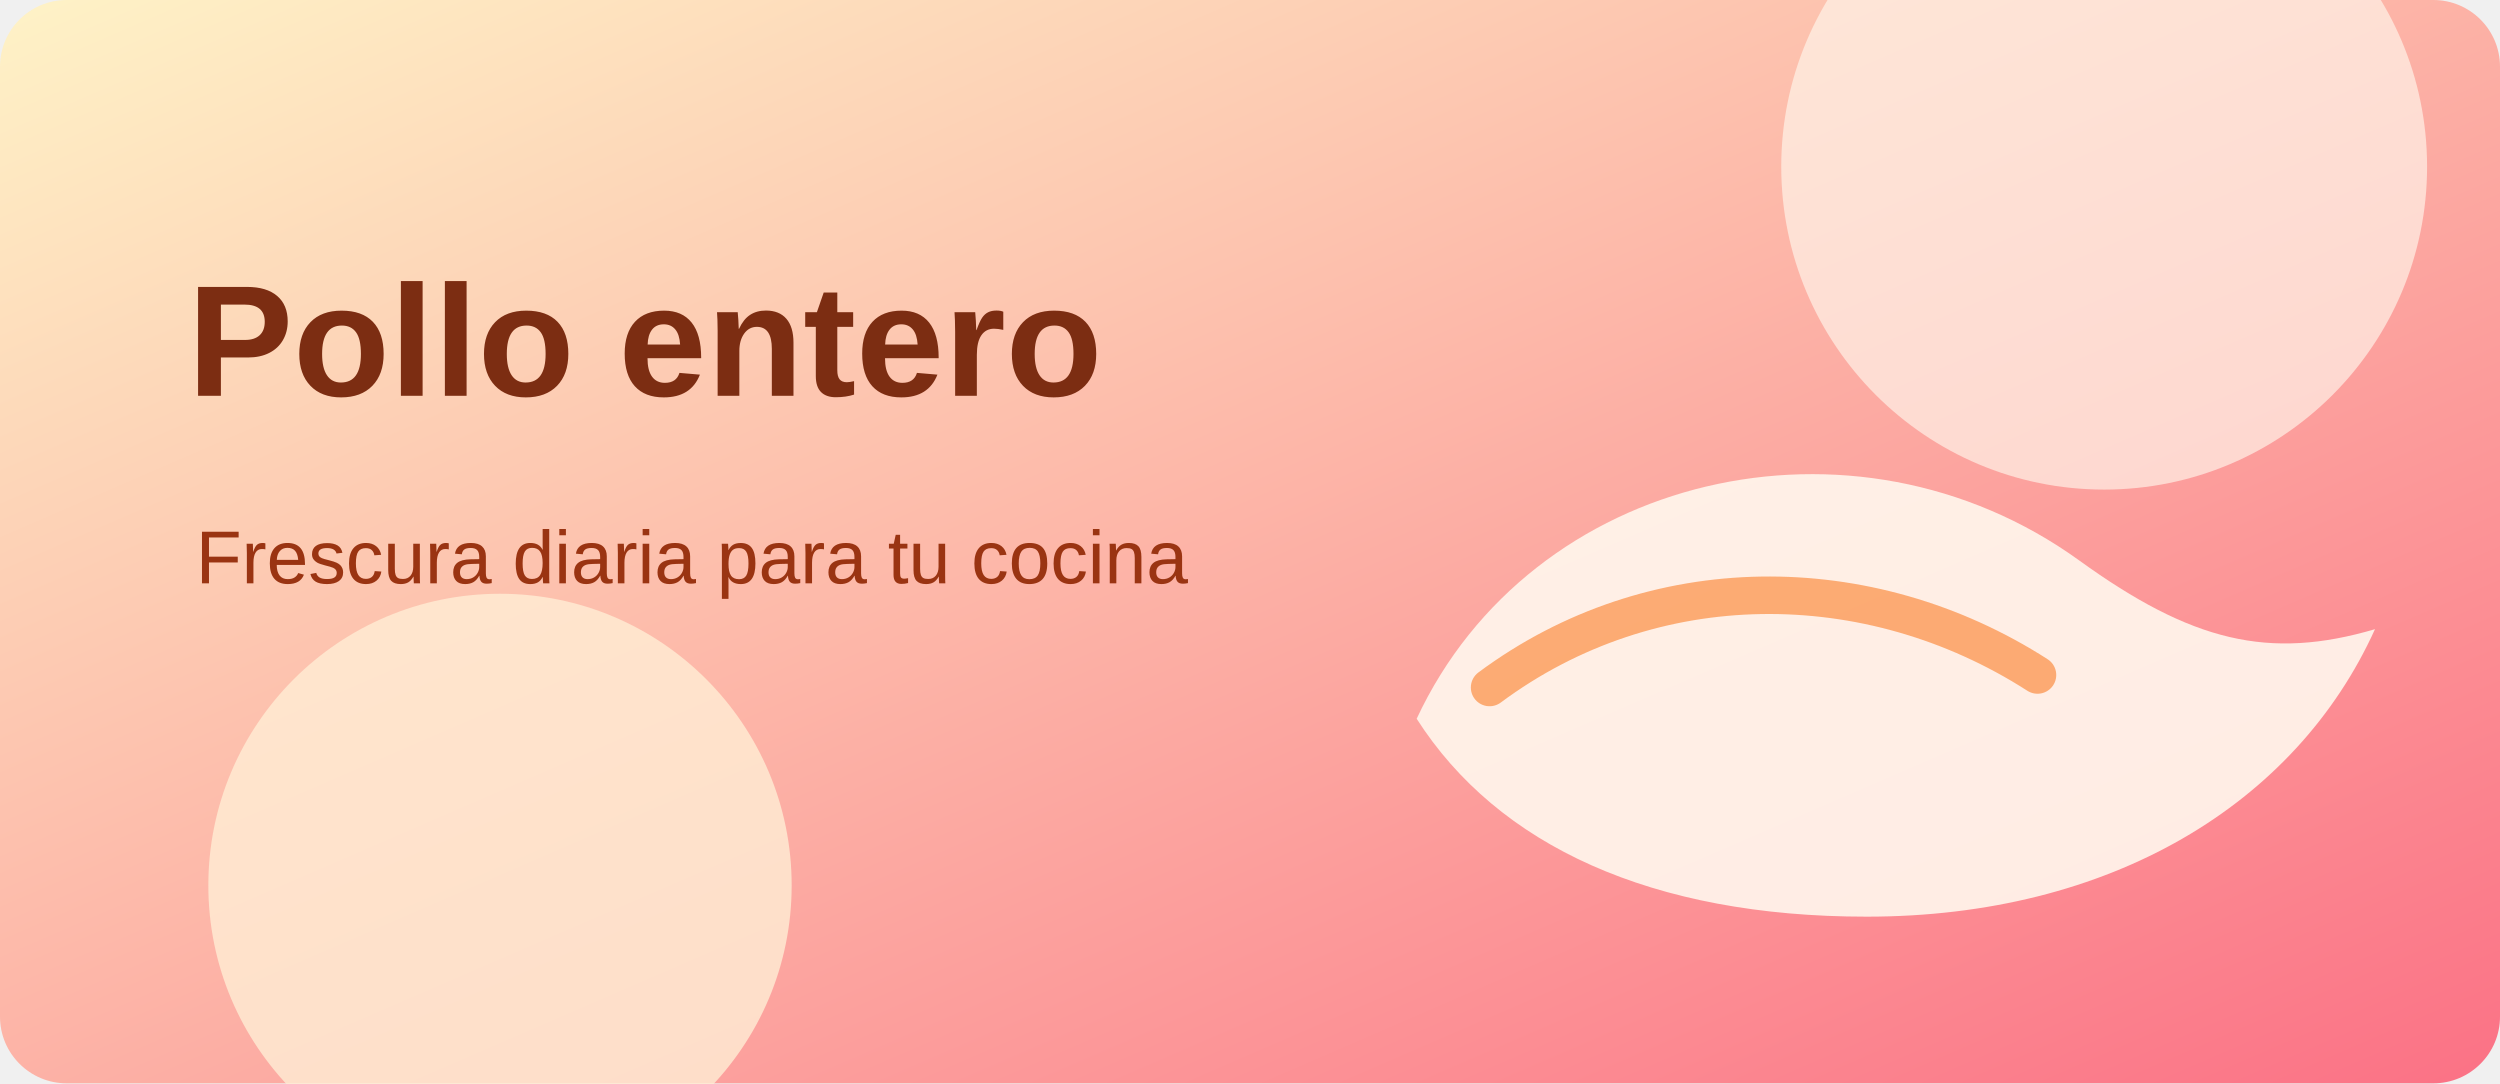
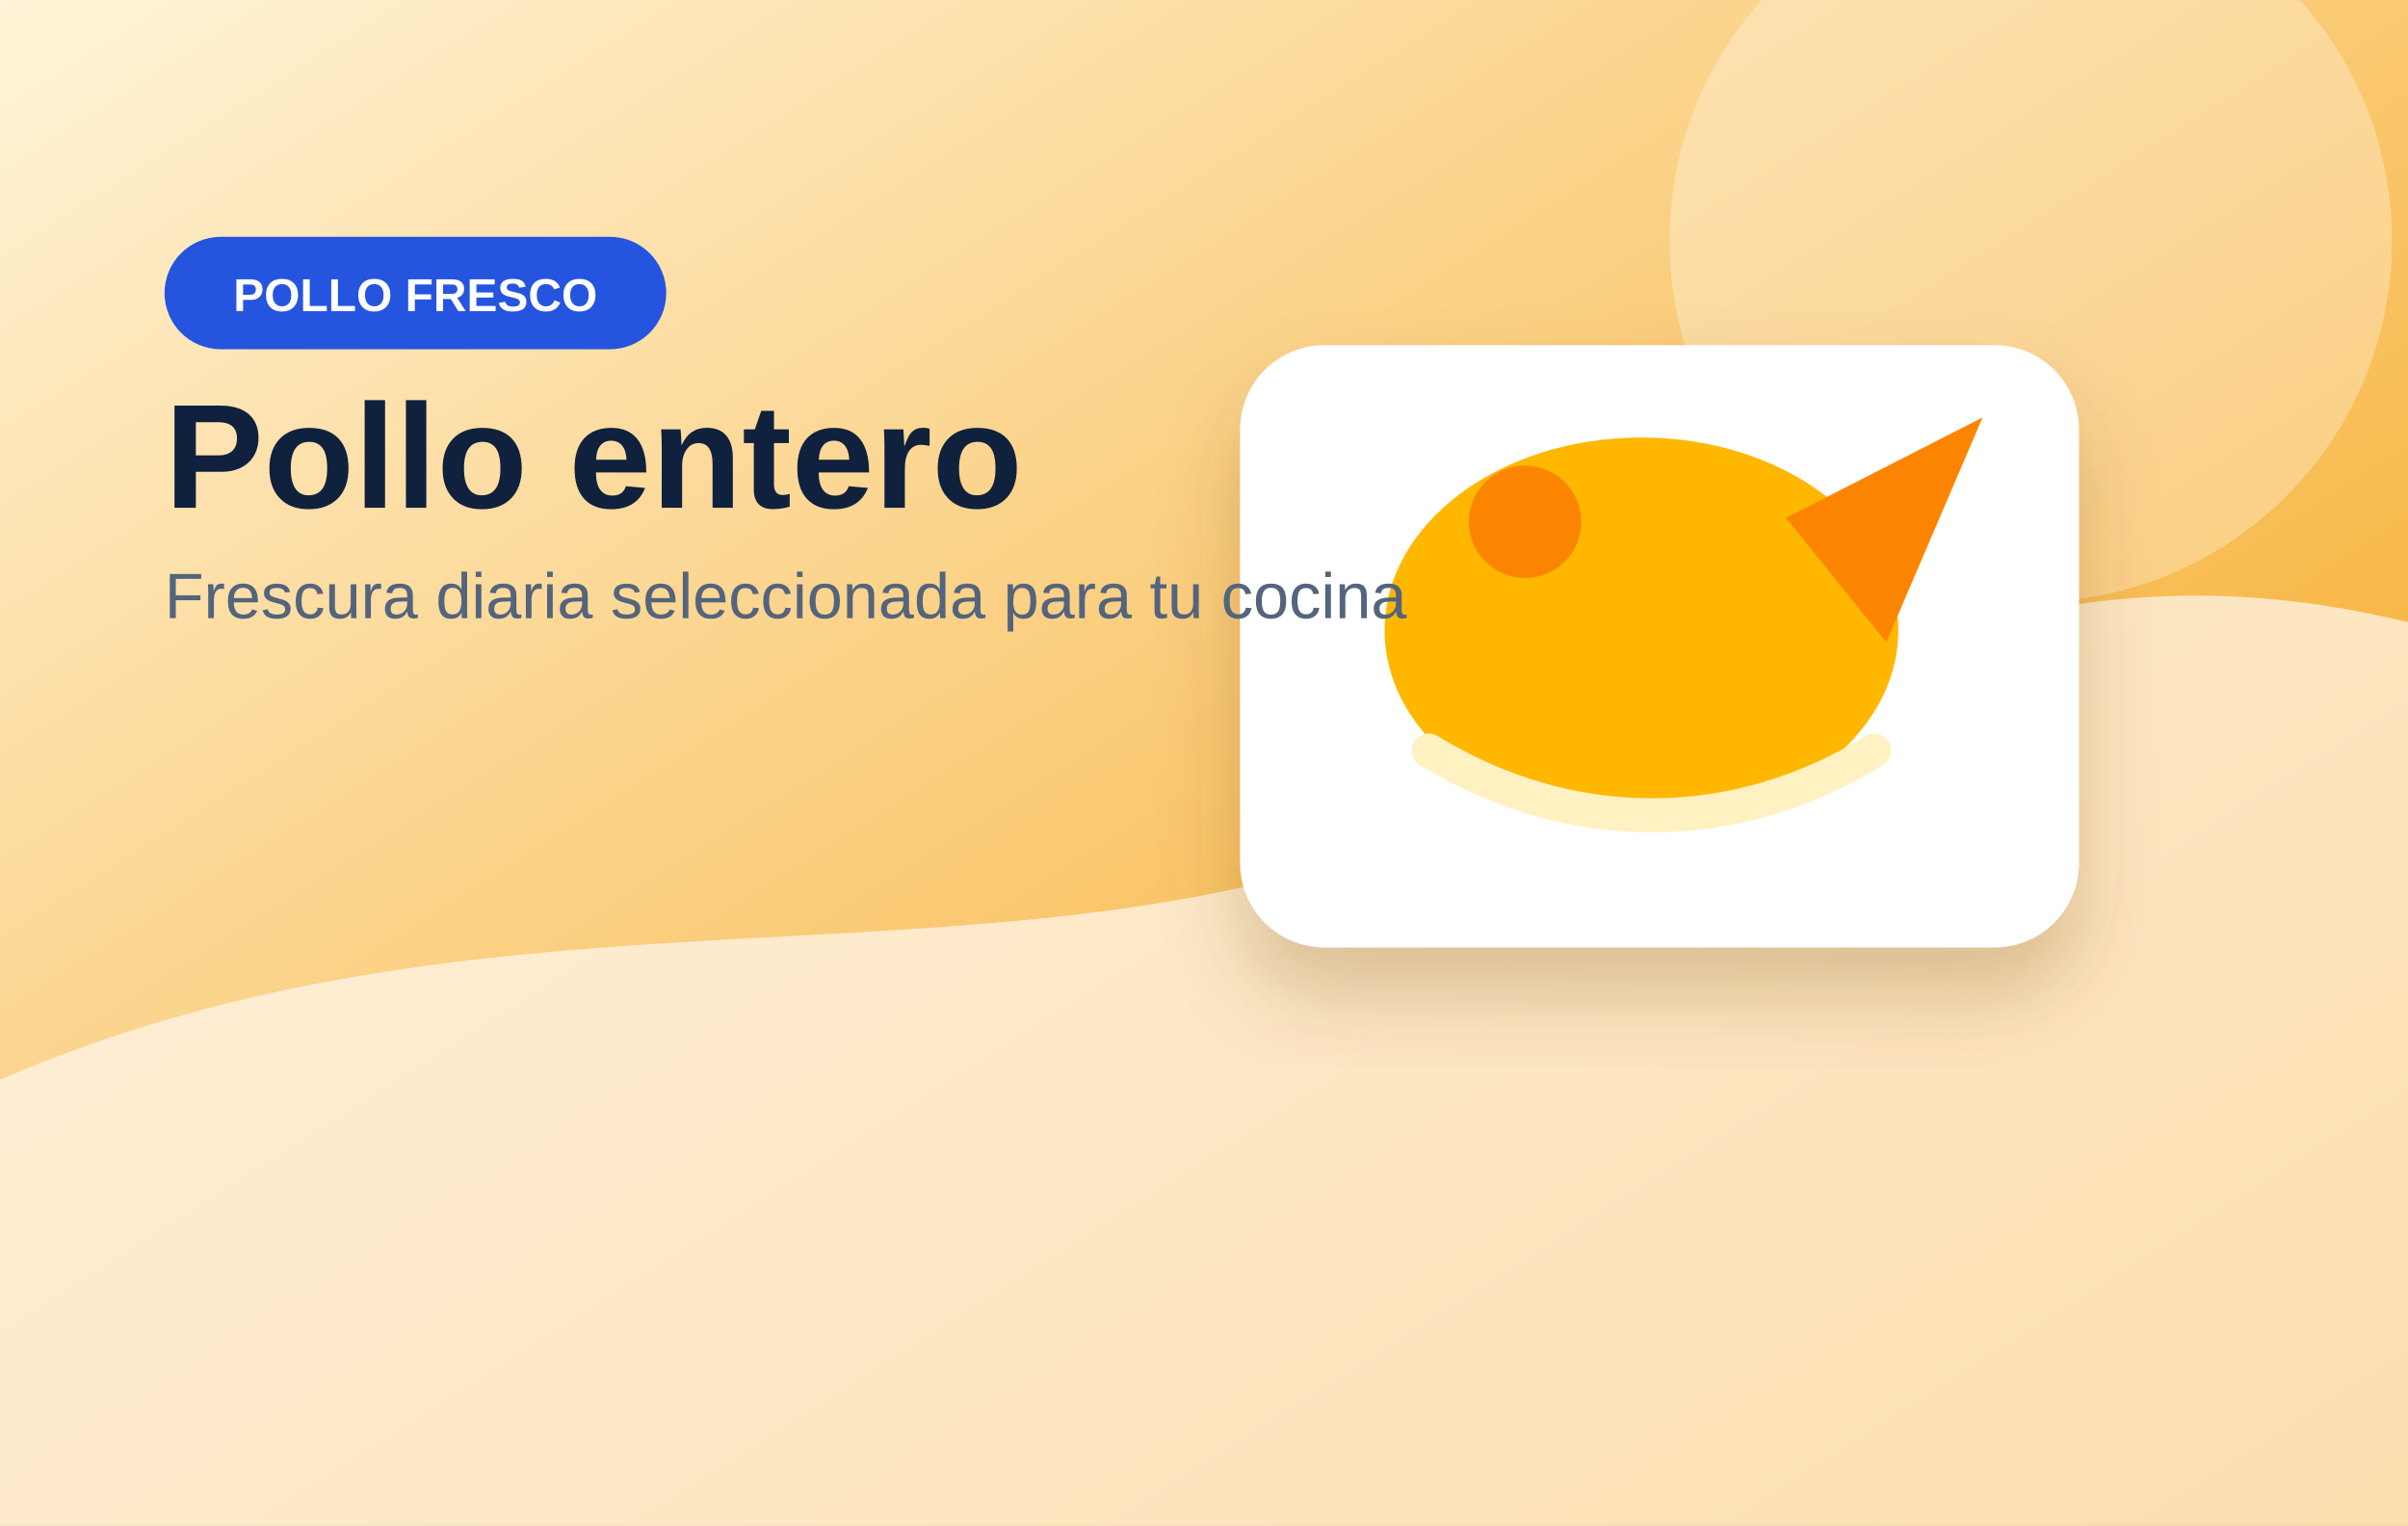
- <svg xmlns="http://www.w3.org/2000/svg" viewBox="0 0 1200 520" role="img" aria-label="Pollo entero">
+ <svg xmlns="http://www.w3.org/2000/svg" viewBox="0 0 1200 760" preserveAspectRatio="xMidYMid slice">
  <defs>
-     <linearGradient id="fondo" x1="0" x2="1" y1="0" y2="1">
-       <stop offset="0" stop-color="#fef3c7" />
-       <stop offset="1" stop-color="#fb7185" />
+     <linearGradient id="bg" x1="0" x2="1" y1="0" y2="1">
+       <stop offset="0" stop-color="#fff4d9" />
+       <stop offset="1" stop-color="#f59e0b" />
    </linearGradient>
+     <filter id="s" x="-20%" y="-20%" width="140%" height="140%">
+       <feDropShadow dx="0" dy="24" stdDeviation="20" flood-color="#713f12" flood-opacity=".24" />
+     </filter>
  </defs>
-   <rect width="1200" height="520" rx="32" fill="url(#fondo)" />
-   <circle cx="1010" cy="80" r="155" fill="#fff7ed" opacity=".65" />
-   <circle cx="240" cy="425" r="140" fill="#ffedd5" opacity=".8" />
-   <text x="90" y="190" fill="#7c2d12" font-family="Arial, sans-serif" font-size="76" font-weight="800">Pollo entero</text>
-   <text x="94" y="280" fill="#9a3412" font-family="Arial, sans-serif" font-size="36">Frescura diaria para tu cocina</text>
-   <path d="M680 345c55-118 210-154 318-76 54 39 91 48 142 33-38 84-127 138-244 138-103 0-177-34-216-95z" fill="#fff7ed" opacity=".9" />
-   <path d="M715 330c78-58 182-58 263-6" fill="none" stroke="#f97316" stroke-width="18" stroke-linecap="round" opacity=".55" />
+   <rect width="1200" height="760" fill="url(#bg)" />
+   <circle cx="1012" cy="120" r="180" fill="#fff" opacity=".3" />
+   <path d="M0 538c242-105 482-42 690-116 208-75 320-158 510-112v450H0z" fill="#fff7ed" opacity=".72" />
+   <g filter="url(#s)" transform="translate(618 172)">
+     <rect width="418" height="300" rx="42" fill="#fff" />
+     <ellipse cx="200" cy="142" rx="128" ry="96" fill="#ffb703" />
+     <circle cx="142" cy="88" r="28" fill="#fb8500" />
+     <path d="M272 86l98-50-48 112z" fill="#fb8500" />
+     <path d="M94 202c72 44 154 42 222 0" fill="none" stroke="#fff1c2" stroke-width="17" stroke-linecap="round" />
+   </g>
+   <g transform="translate(82 118)">
+     <rect width="250" height="56" rx="28" fill="#2554df" />
+     <text x="125" y="37" text-anchor="middle" font-family="Arial, sans-serif" font-size="23" font-weight="900" fill="#fff">POLLO FRESCO</text>
+     <text x="0" y="135" font-family="Arial, sans-serif" font-size="74" font-weight="900" fill="#10213d">Pollo entero</text>
+     <text x="0" y="190" font-family="Arial, sans-serif" font-size="32" fill="#53647d">Frescura diaria seleccionada para tu cocina</text>
+   </g>
</svg>
